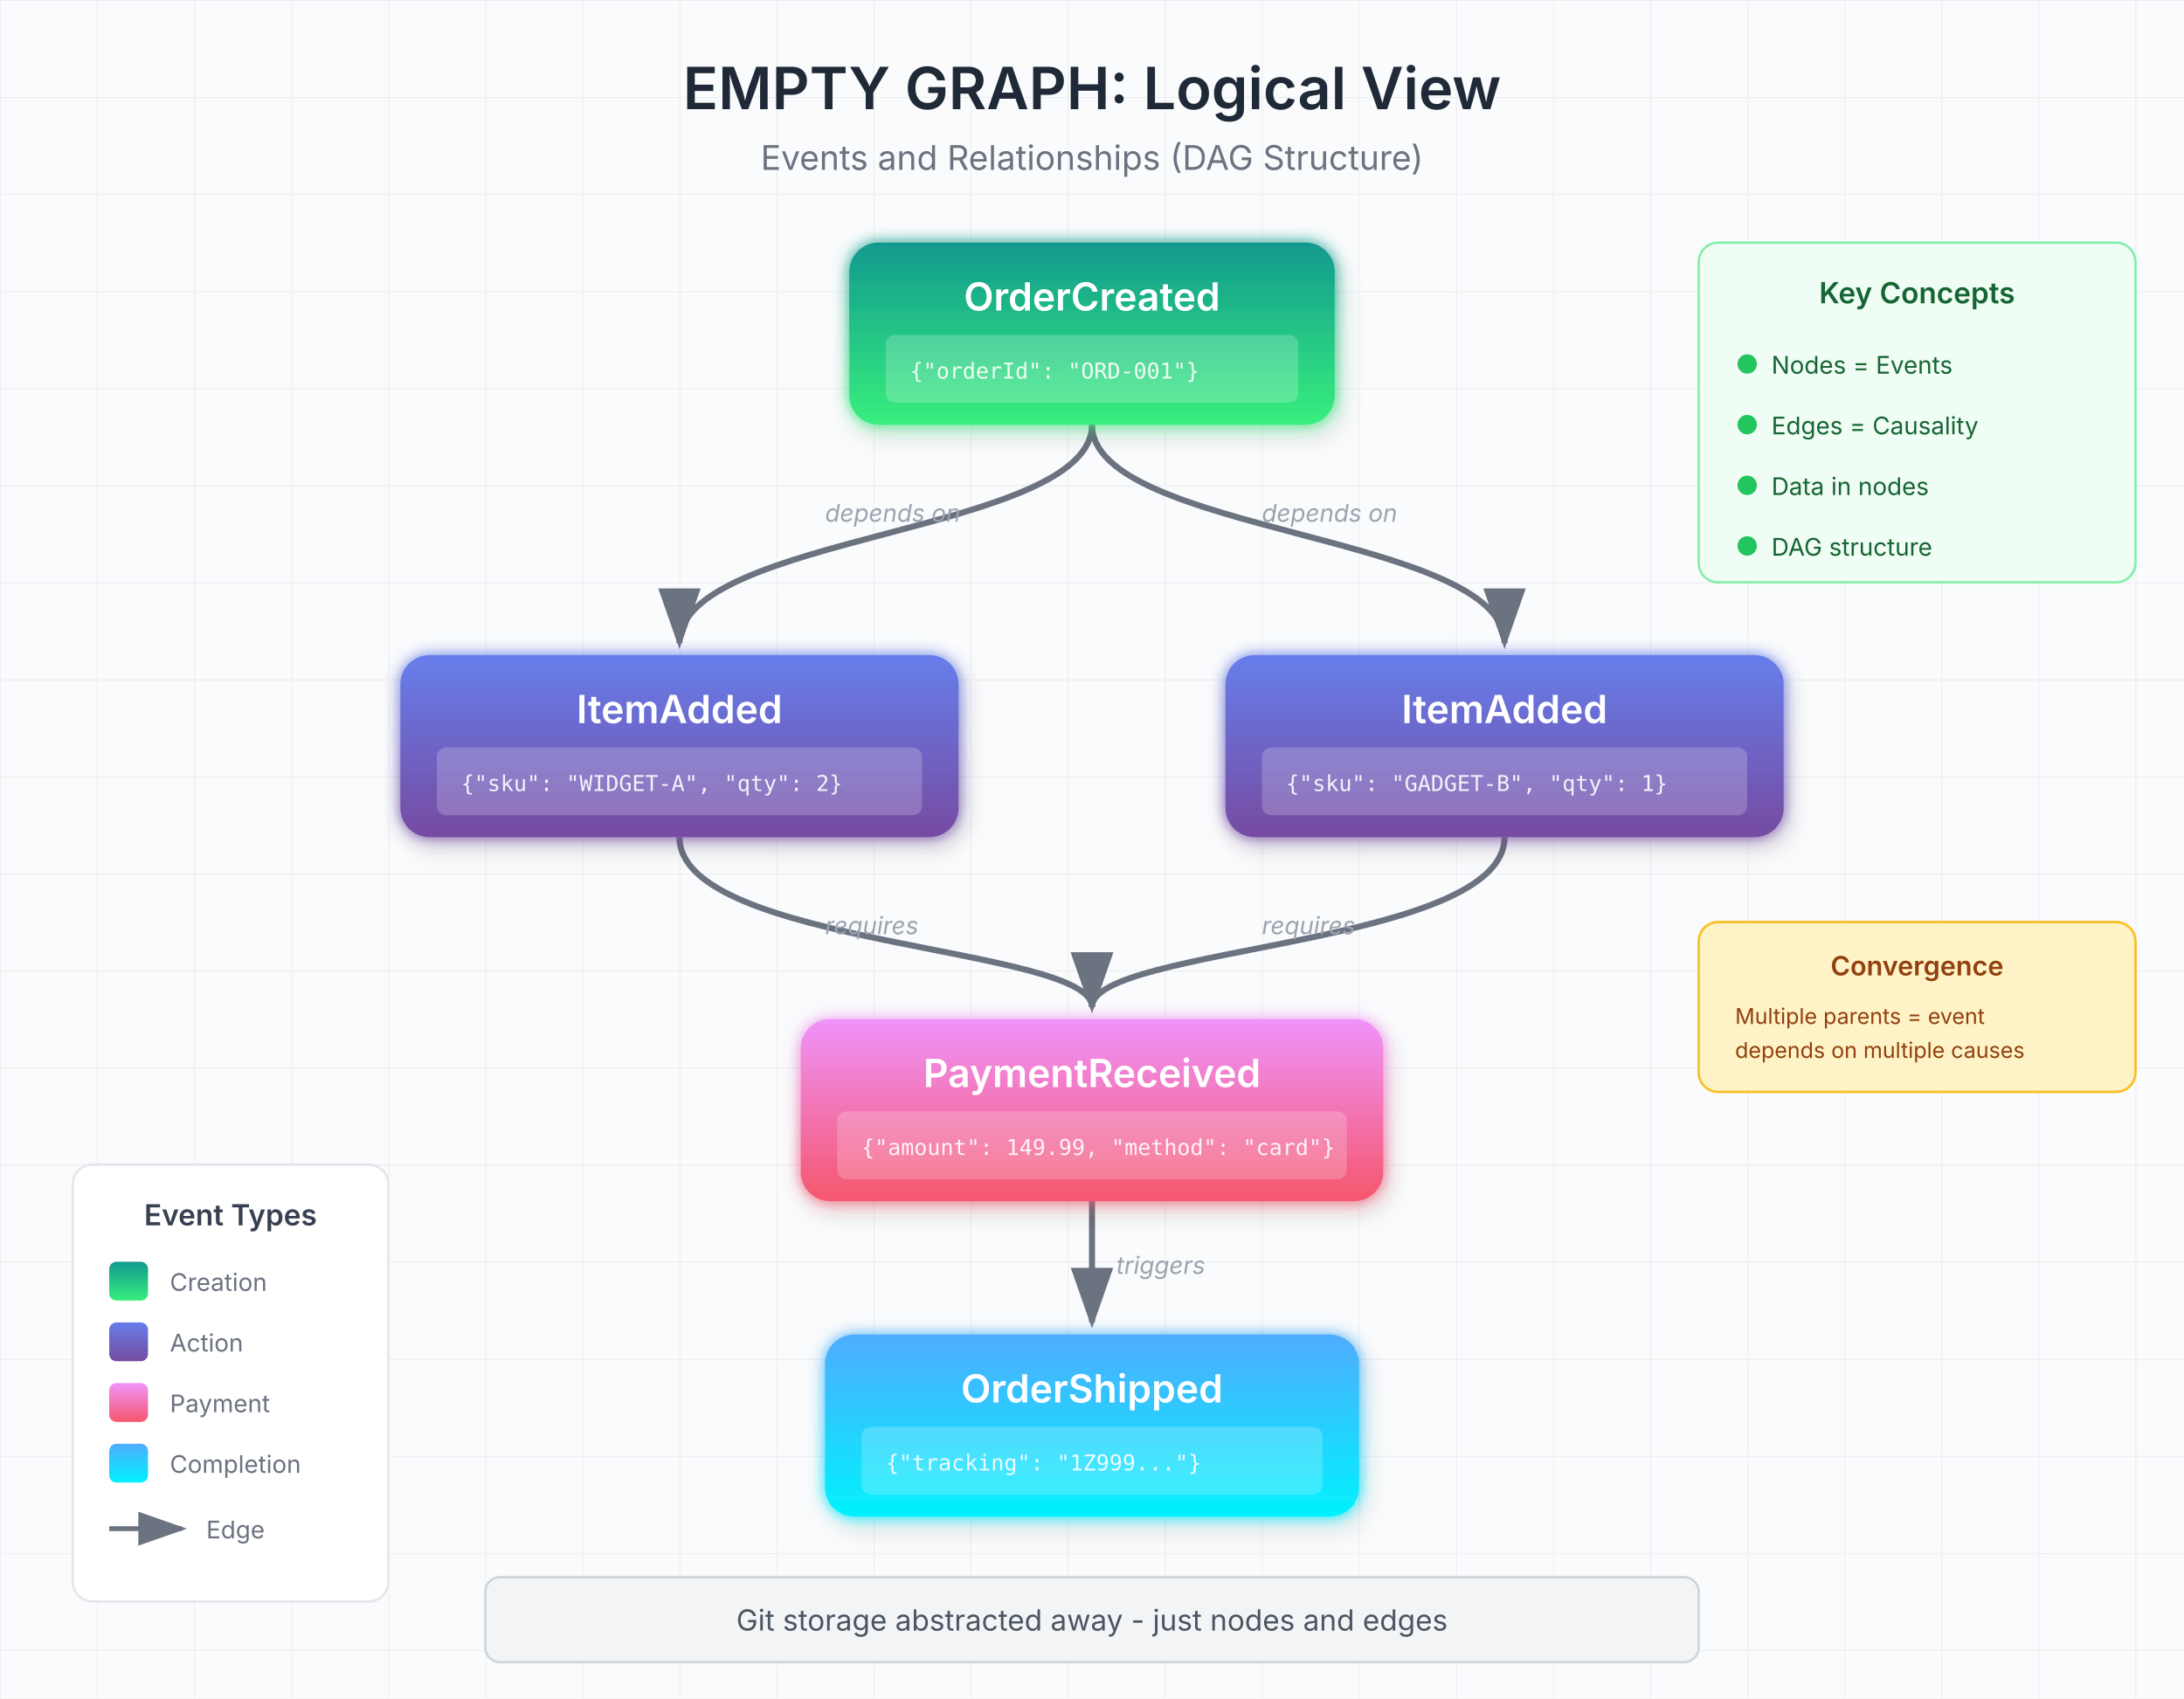
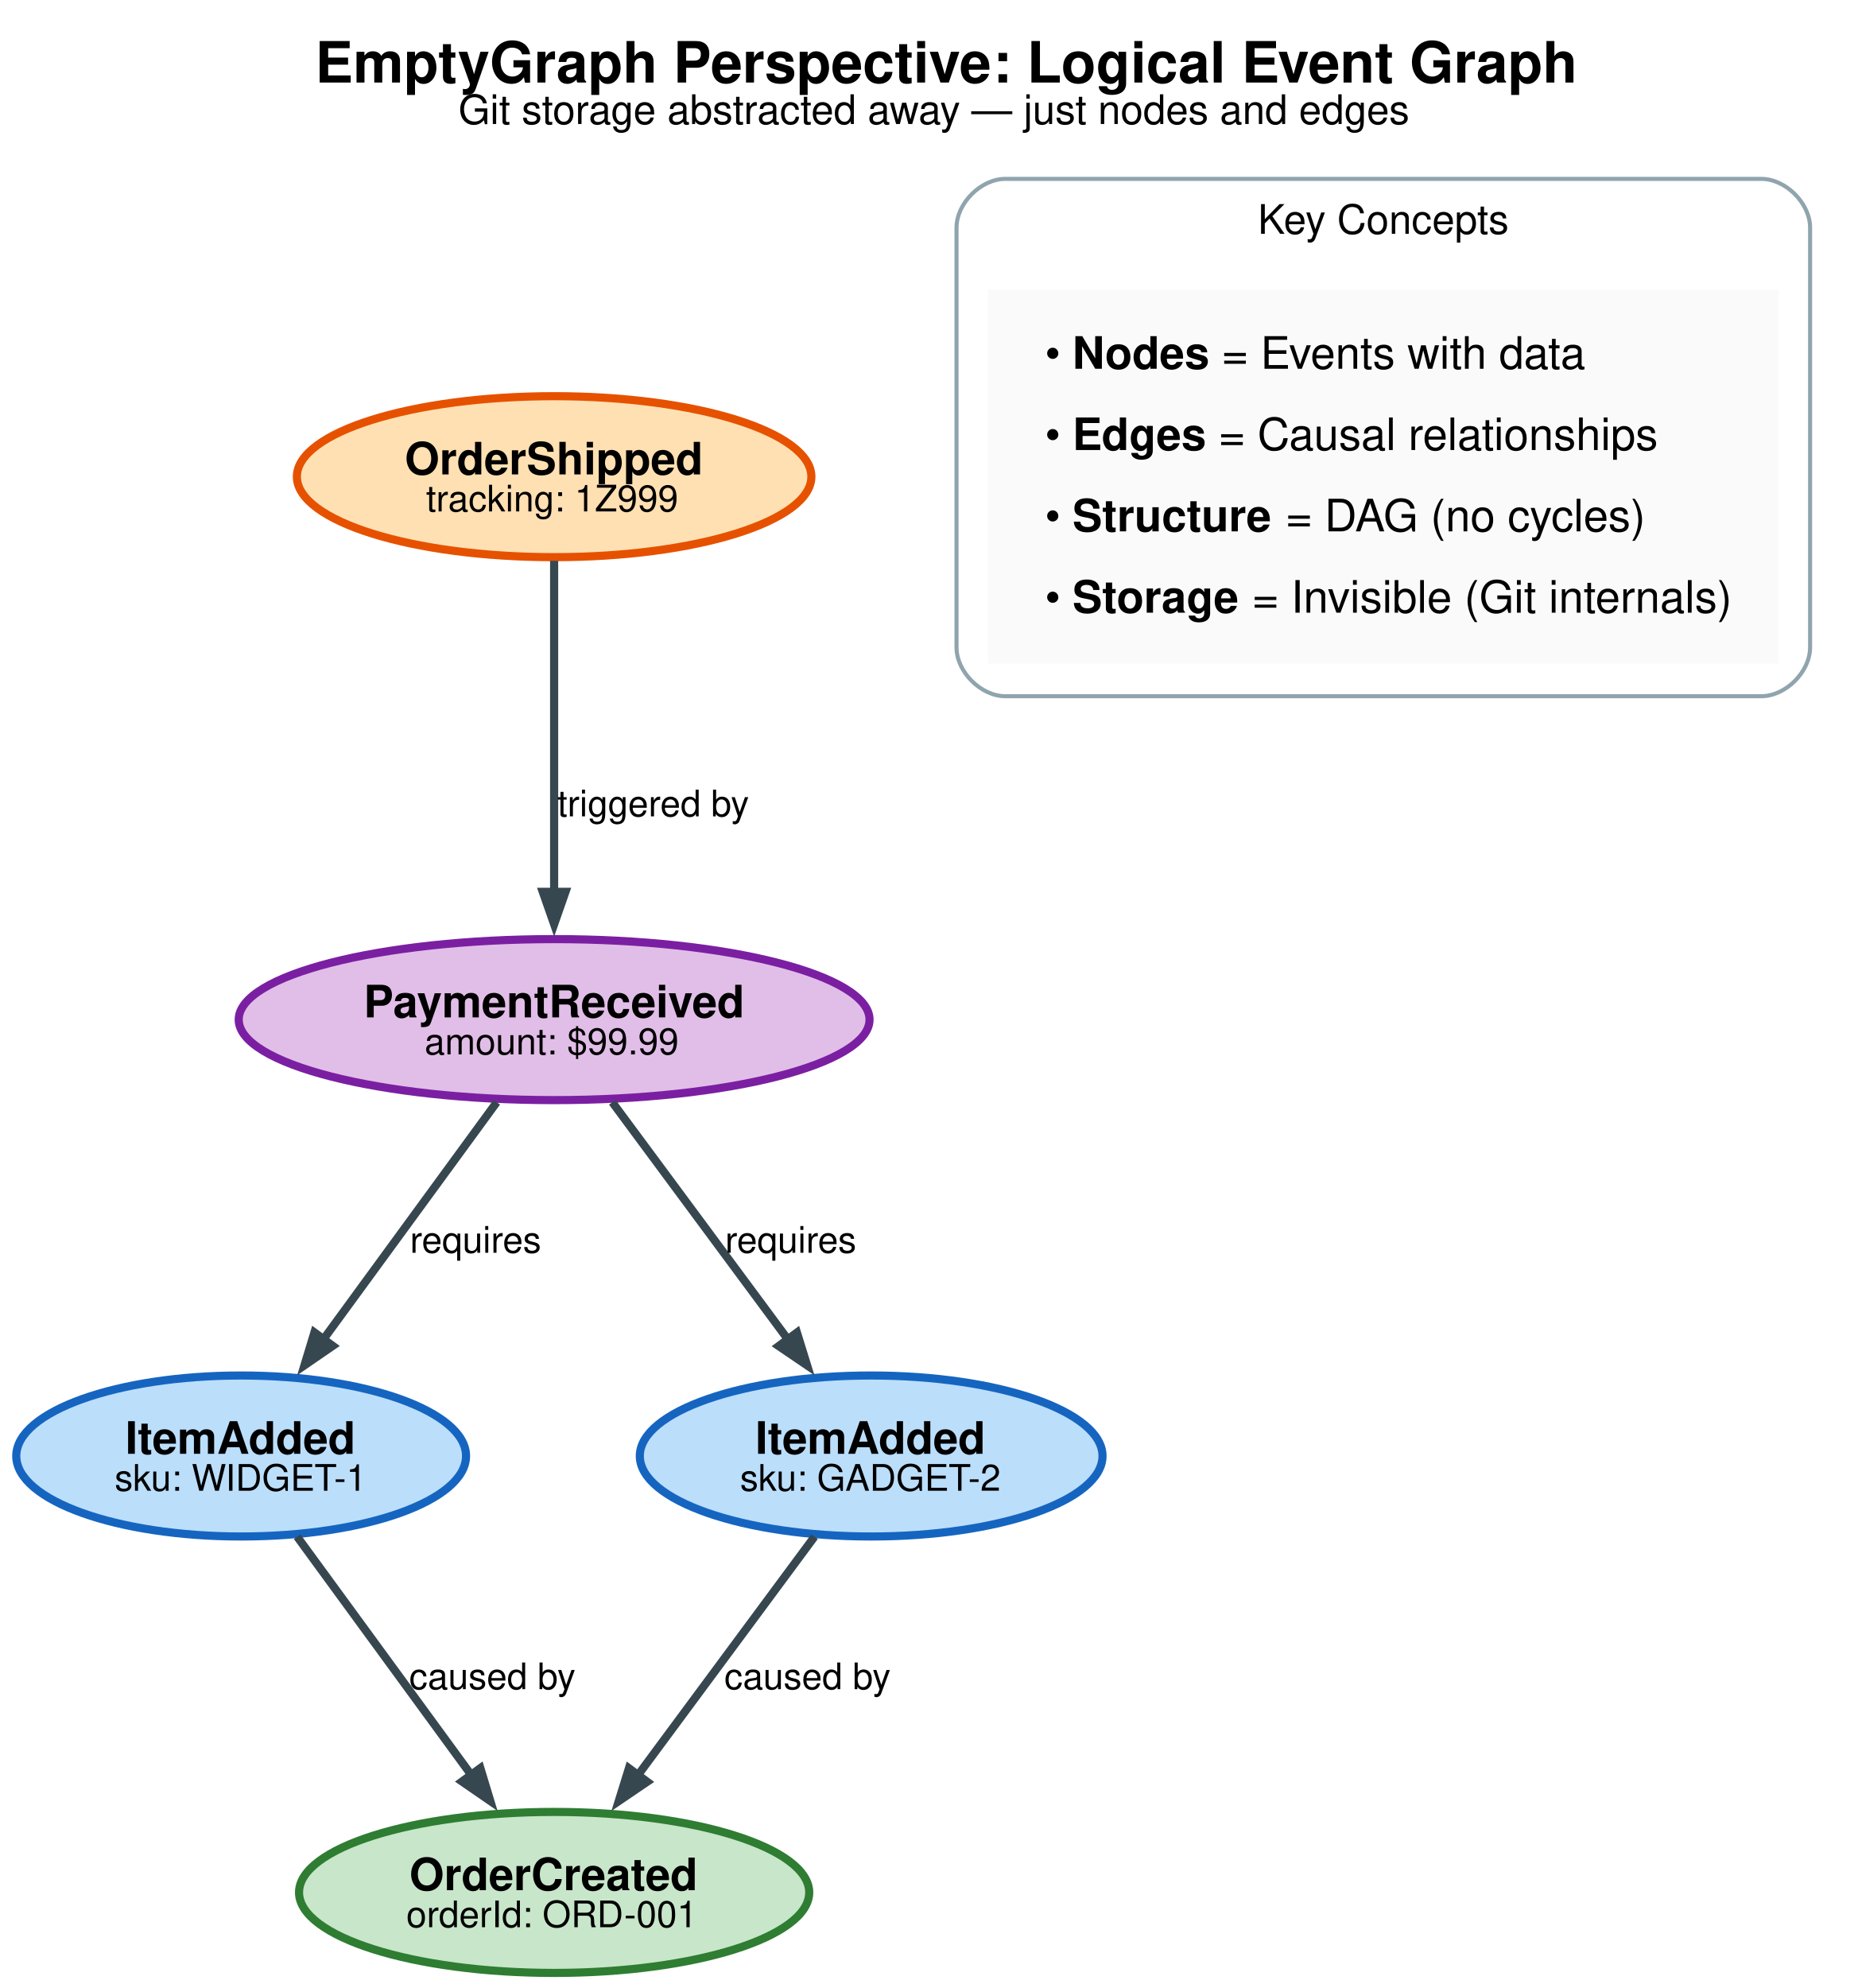
- <svg xmlns="http://www.w3.org/2000/svg" viewBox="0 0 900 700">
-   <defs>
-     <linearGradient id="nodeGradient" x1="0%" y1="0%" x2="0%" y2="100%">
-       <stop offset="0%" style="stop-color:#667eea;stop-opacity:1" />
-       <stop offset="100%" style="stop-color:#764ba2;stop-opacity:1" />
-     </linearGradient>
-     <linearGradient id="createGradient" x1="0%" y1="0%" x2="0%" y2="100%">
-       <stop offset="0%" style="stop-color:#11998e;stop-opacity:1" />
-       <stop offset="100%" style="stop-color:#38ef7d;stop-opacity:1" />
-     </linearGradient>
-     <linearGradient id="actionGradient" x1="0%" y1="0%" x2="0%" y2="100%">
-       <stop offset="0%" style="stop-color:#667eea;stop-opacity:1" />
-       <stop offset="100%" style="stop-color:#764ba2;stop-opacity:1" />
-     </linearGradient>
-     <linearGradient id="paymentGradient" x1="0%" y1="0%" x2="0%" y2="100%">
-       <stop offset="0%" style="stop-color:#f093fb;stop-opacity:1" />
-       <stop offset="100%" style="stop-color:#f5576c;stop-opacity:1" />
-     </linearGradient>
-     <linearGradient id="completeGradient" x1="0%" y1="0%" x2="0%" y2="100%">
-       <stop offset="0%" style="stop-color:#4facfe;stop-opacity:1" />
-       <stop offset="100%" style="stop-color:#00f2fe;stop-opacity:1" />
-     </linearGradient>
-     <marker id="arrowhead" markerWidth="10" markerHeight="7" refX="9" refY="3.5" orient="auto">
-       <polygon points="0 0, 10 3.5, 0 7" fill="#6b7280" />
-     </marker>
-     <filter id="glow" x="-50%" y="-50%" width="200%" height="200%">
-       <feGaussianBlur stdDeviation="3" result="coloredBlur" />
-       <feMerge>
-         <feMergeNode in="coloredBlur" />
-         <feMergeNode in="SourceGraphic" />
-       </feMerge>
-     </filter>
-     <filter id="shadow" x="-20%" y="-20%" width="140%" height="140%">
-       <feDropShadow dx="2" dy="4" stdDeviation="4" flood-color="#000" flood-opacity="0.15" />
-     </filter>
-   </defs>
-   <rect width="900" height="700" fill="#fafbfc" />
-   <pattern id="grid" width="40" height="40" patternUnits="userSpaceOnUse">
-     <path d="M 40 0 L 0 0 0 40" fill="none" stroke="#e5e7eb" stroke-width="0.5" />
-   </pattern>
-   <rect width="900" height="700" fill="url(#grid)" />
-   <text x="450" y="45" text-anchor="middle" font-family="system-ui, -apple-system, sans-serif" font-size="24" font-weight="600" fill="#1f2937">
-     EMPTY GRAPH: Logical View
-   </text>
-   <text x="450" y="70" text-anchor="middle" font-family="system-ui, -apple-system, sans-serif" font-size="14" fill="#6b7280">
-     Events and Relationships (DAG Structure)
-   </text>
-   <path d="M 450 175 C 450 220, 280 220, 280 265" fill="none" stroke="#6b7280" stroke-width="2.5" marker-end="url(#arrowhead)" />
-   <path d="M 450 175 C 450 220, 620 220, 620 265" fill="none" stroke="#6b7280" stroke-width="2.5" marker-end="url(#arrowhead)" />
-   <path d="M 280 345 C 280 390, 450 390, 450 415" fill="none" stroke="#6b7280" stroke-width="2.5" marker-end="url(#arrowhead)" />
-   <path d="M 620 345 C 620 390, 450 390, 450 415" fill="none" stroke="#6b7280" stroke-width="2.5" marker-end="url(#arrowhead)" />
-   <path d="M 450 495 L 450 545" fill="none" stroke="#6b7280" stroke-width="2.5" marker-end="url(#arrowhead)" />
-   <text x="340" y="215" font-family="system-ui, -apple-system, sans-serif" font-size="10" fill="#9ca3af" font-style="italic">depends on</text>
-   <text x="520" y="215" font-family="system-ui, -apple-system, sans-serif" font-size="10" fill="#9ca3af" font-style="italic">depends on</text>
-   <text x="340" y="385" font-family="system-ui, -apple-system, sans-serif" font-size="10" fill="#9ca3af" font-style="italic">requires</text>
-   <text x="520" y="385" font-family="system-ui, -apple-system, sans-serif" font-size="10" fill="#9ca3af" font-style="italic">requires</text>
-   <text x="460" y="525" font-family="system-ui, -apple-system, sans-serif" font-size="10" fill="#9ca3af" font-style="italic">triggers</text>
-   <g filter="url(#shadow)">
-     <rect x="350" y="100" width="200" height="75" rx="12" fill="url(#createGradient)" filter="url(#glow)" />
-     <text x="450" y="128" text-anchor="middle" font-family="system-ui, -apple-system, sans-serif" font-size="16" font-weight="600" fill="white">OrderCreated</text>
-     <rect x="365" y="138" width="170" height="28" rx="4" fill="rgba(255,255,255,0.2)" />
-     <text x="375" y="156" font-family="monospace" font-size="9" fill="rgba(255,255,255,0.9)">{"orderId": "ORD-001"}</text>
+ <svg xmlns="http://www.w3.org/2000/svg" width="457pt" height="489pt" viewBox="0.00 0.00 457.00 489.00">
+   <g id="graph0" class="graph" transform="scale(1 1) rotate(0) translate(4 485.29)">
+     <polygon fill="white" stroke="none" points="-4,4 -4,-485.29 453.33,-485.29 453.33,4 -4,4" />
+     <text xml:space="preserve" text-anchor="start" x="73.54" y="-464.99" font-family="Helvetica,sans-Serif" font-weight="bold" font-size="14.00">EmptyGraph Perspective: Logical Event Graph</text>
+     <text xml:space="preserve" text-anchor="start" x="108.79" y="-454.79" font-family="Helvetica,sans-Serif" font-size="10.00">Git storage abstracted away — just nodes and edges</text>
+     <g id="clust1" class="cluster">
+       <path fill="white" stroke="#90a4ae" d="M243.33,-314.04C243.33,-314.04 429.33,-314.04 429.33,-314.04 435.33,-314.04 441.33,-320.04 441.33,-326.04 441.33,-326.04 441.33,-429.29 441.33,-429.29 441.33,-435.29 435.33,-441.29 429.33,-441.29 429.33,-441.29 243.33,-441.29 243.33,-441.29 237.33,-441.29 231.33,-435.29 231.33,-429.29 231.33,-429.29 231.33,-326.04 231.33,-326.04 231.33,-320.04 237.33,-314.04 243.33,-314.04" />
+       <text xml:space="preserve" text-anchor="middle" x="336.33" y="-427.79" font-family="Helvetica,sans-Serif" font-size="10.00">Key Concepts</text>
+     </g>
+     <g id="node1" class="node">
+       <ellipse fill="#c8e6c9" stroke="#2e7d32" stroke-width="2" cx="132.33" cy="-19.8" rx="62.76" ry="19.8" />
+       <text xml:space="preserve" text-anchor="start" x="96.71" y="-20.35" font-family="Helvetica,sans-Serif" font-weight="bold" font-size="11.00">OrderCreated</text>
+       <text xml:space="preserve" text-anchor="start" x="95.96" y="-11.25" font-family="Helvetica,sans-Serif" font-size="9.00">orderId: ORD-001</text>
+     </g>
+     <g id="node2" class="node">
+       <ellipse fill="#bbdefb" stroke="#1565c0" stroke-width="2" cx="55.33" cy="-127.15" rx="55.33" ry="19.8" />
+       <text xml:space="preserve" text-anchor="start" x="26.83" y="-127.7" font-family="Helvetica,sans-Serif" font-weight="bold" font-size="11.00">ItemAdded</text>
+       <text xml:space="preserve" text-anchor="start" x="24.21" y="-118.6" font-family="Helvetica,sans-Serif" font-size="9.00">sku: WIDGET-1</text>
+     </g>
+     <g id="edge1" class="edge">
+       <path fill="none" stroke="#37474f" stroke-width="2" d="M69.1,-107.31C81.01,-91.01 98.41,-67.21 111.94,-48.69" />
+       <polygon fill="#37474f" stroke="#37474f" stroke-width="2" points="114.18,-50.38 116.64,-42.27 109.66,-47.08 114.18,-50.38" />
+       <text xml:space="preserve" text-anchor="middle" x="117.14" y="-69.8" font-family="Helvetica,sans-Serif" font-size="9.00">caused by</text>
+     </g>
+     <g id="node3" class="node">
+       <ellipse fill="#bbdefb" stroke="#1565c0" stroke-width="2" cx="210.33" cy="-127.15" rx="56.92" ry="19.8" />
+       <text xml:space="preserve" text-anchor="start" x="181.83" y="-127.7" font-family="Helvetica,sans-Serif" font-weight="bold" font-size="11.00">ItemAdded</text>
+       <text xml:space="preserve" text-anchor="start" x="178.08" y="-118.6" font-family="Helvetica,sans-Serif" font-size="9.00">sku: GADGET-2</text>
+     </g>
+     <g id="edge2" class="edge">
+       <path fill="none" stroke="#37474f" stroke-width="2" d="M196.39,-107.31C184.26,-90.94 166.53,-66.99 152.8,-48.44" />
+       <polygon fill="#37474f" stroke="#37474f" stroke-width="2" points="155.23,-47.02 148.22,-42.26 150.73,-50.35 155.23,-47.02" />
+       <text xml:space="preserve" text-anchor="middle" x="194.67" y="-69.8" font-family="Helvetica,sans-Serif" font-size="9.00">caused by</text>
+     </g>
+     <g id="node4" class="node">
+       <ellipse fill="#e1bee7" stroke="#7b1fa2" stroke-width="2" cx="132.33" cy="-234.49" rx="77.6" ry="19.8" />
+       <text xml:space="preserve" text-anchor="start" x="85.46" y="-235.04" font-family="Helvetica,sans-Serif" font-weight="bold" font-size="11.00">PaymentReceived</text>
+       <text xml:space="preserve" text-anchor="start" x="100.46" y="-225.94" font-family="Helvetica,sans-Serif" font-size="9.00">amount: $99.99</text>
+     </g>
+     <g id="edge3" class="edge">
+       <path fill="none" stroke="#37474f" stroke-width="2" d="M118.21,-214.17C106.25,-197.81 88.96,-174.15 75.53,-155.79" />
+       <polygon fill="#37474f" stroke="#37474f" stroke-width="2" points="77.87,-154.24 70.89,-149.44 73.35,-157.55 77.87,-154.24" />
+       <text xml:space="preserve" text-anchor="middle" x="113.01" y="-177.15" font-family="Helvetica,sans-Serif" font-size="9.00">requires</text>
+     </g>
+     <g id="edge4" class="edge">
+       <path fill="none" stroke="#37474f" stroke-width="2" d="M146.64,-214.17C158.75,-197.81 176.27,-174.15 189.87,-155.79" />
+       <polygon fill="#37474f" stroke="#37474f" stroke-width="2" points="192.07,-157.52 194.58,-149.43 187.57,-154.19 192.07,-157.52" />
+       <text xml:space="preserve" text-anchor="middle" x="190.54" y="-177.15" font-family="Helvetica,sans-Serif" font-size="9.00">requires</text>
+     </g>
+     <g id="node5" class="node">
+       <ellipse fill="#ffe0b2" stroke="#e65100" stroke-width="2" cx="132.33" cy="-368.04" rx="63.29" ry="19.8" />
+       <text xml:space="preserve" text-anchor="start" x="95.58" y="-368.59" font-family="Helvetica,sans-Serif" font-weight="bold" font-size="11.00">OrderShipped</text>
+       <text xml:space="preserve" text-anchor="start" x="100.83" y="-359.49" font-family="Helvetica,sans-Serif" font-size="9.00">tracking: 1Z999</text>
+     </g>
+     <g id="edge5" class="edge">
+       <path fill="none" stroke="#37474f" stroke-width="2" d="M132.33,-347.35C132.33,-325.72 132.33,-290.73 132.33,-265.64" />
+       <polygon fill="#37474f" stroke="#37474f" stroke-width="2" points="135.13,-265.92 132.33,-257.92 129.53,-265.92 135.13,-265.92" />
+       <text xml:space="preserve" text-anchor="middle" x="156.71" y="-284.49" font-family="Helvetica,sans-Serif" font-size="9.00">triggered by</text>
+     </g>
+     <g id="node6" class="node">
+       <polygon fill="#fafafa" stroke="none" stroke-width="2" points="433.58,-414.04 239.08,-414.04 239.08,-322.04 433.58,-322.04 433.58,-414.04" />
+       <text xml:space="preserve" text-anchor="start" x="253.08" y="-394.59" font-family="Helvetica,sans-Serif" font-size="11.00">• </text>
+       <text xml:space="preserve" text-anchor="start" x="259.83" y="-394.59" font-family="Helvetica,sans-Serif" font-weight="bold" font-size="11.00">Nodes</text>
+       <text xml:space="preserve" text-anchor="start" x="293.58" y="-394.59" font-family="Helvetica,sans-Serif" font-size="11.00"> = Events with data</text>
+       <text xml:space="preserve" text-anchor="start" x="253.08" y="-374.59" font-family="Helvetica,sans-Serif" font-size="11.00">• </text>
+       <text xml:space="preserve" text-anchor="start" x="259.83" y="-374.59" font-family="Helvetica,sans-Serif" font-weight="bold" font-size="11.00">Edges</text>
+       <text xml:space="preserve" text-anchor="start" x="292.83" y="-374.59" font-family="Helvetica,sans-Serif" font-size="11.00"> = Causal relationships</text>
+       <text xml:space="preserve" text-anchor="start" x="253.08" y="-354.59" font-family="Helvetica,sans-Serif" font-size="11.00">• </text>
+       <text xml:space="preserve" text-anchor="start" x="259.83" y="-354.59" font-family="Helvetica,sans-Serif" font-weight="bold" font-size="11.00">Structure</text>
+       <text xml:space="preserve" text-anchor="start" x="309.33" y="-354.59" font-family="Helvetica,sans-Serif" font-size="11.00"> = DAG (no cycles)</text>
+       <text xml:space="preserve" text-anchor="start" x="253.08" y="-334.59" font-family="Helvetica,sans-Serif" font-size="11.00">• </text>
+       <text xml:space="preserve" text-anchor="start" x="259.83" y="-334.59" font-family="Helvetica,sans-Serif" font-weight="bold" font-size="11.00">Storage</text>
+       <text xml:space="preserve" text-anchor="start" x="301.08" y="-334.59" font-family="Helvetica,sans-Serif" font-size="11.00"> = Invisible (Git internals)</text>
+     </g>
  </g>
-   <g filter="url(#shadow)">
-     <rect x="165" y="270" width="230" height="75" rx="12" fill="url(#actionGradient)" filter="url(#glow)" />
-     <text x="280" y="298" text-anchor="middle" font-family="system-ui, -apple-system, sans-serif" font-size="16" font-weight="600" fill="white">ItemAdded</text>
-     <rect x="180" y="308" width="200" height="28" rx="4" fill="rgba(255,255,255,0.2)" />
-     <text x="190" y="326" font-family="monospace" font-size="9" fill="rgba(255,255,255,0.9)">{"sku": "WIDGET-A", "qty": 2}</text>
-   </g>
-   <g filter="url(#shadow)">
-     <rect x="505" y="270" width="230" height="75" rx="12" fill="url(#actionGradient)" filter="url(#glow)" />
-     <text x="620" y="298" text-anchor="middle" font-family="system-ui, -apple-system, sans-serif" font-size="16" font-weight="600" fill="white">ItemAdded</text>
-     <rect x="520" y="308" width="200" height="28" rx="4" fill="rgba(255,255,255,0.2)" />
-     <text x="530" y="326" font-family="monospace" font-size="9" fill="rgba(255,255,255,0.9)">{"sku": "GADGET-B", "qty": 1}</text>
-   </g>
-   <g filter="url(#shadow)">
-     <rect x="330" y="420" width="240" height="75" rx="12" fill="url(#paymentGradient)" filter="url(#glow)" />
-     <text x="450" y="448" text-anchor="middle" font-family="system-ui, -apple-system, sans-serif" font-size="16" font-weight="600" fill="white">PaymentReceived</text>
-     <rect x="345" y="458" width="210" height="28" rx="4" fill="rgba(255,255,255,0.2)" />
-     <text x="355" y="476" font-family="monospace" font-size="9" fill="rgba(255,255,255,0.9)">{"amount": 149.99, "method": "card"}</text>
-   </g>
-   <g filter="url(#shadow)">
-     <rect x="340" y="550" width="220" height="75" rx="12" fill="url(#completeGradient)" filter="url(#glow)" />
-     <text x="450" y="578" text-anchor="middle" font-family="system-ui, -apple-system, sans-serif" font-size="16" font-weight="600" fill="white">OrderShipped</text>
-     <rect x="355" y="588" width="190" height="28" rx="4" fill="rgba(255,255,255,0.2)" />
-     <text x="365" y="606" font-family="monospace" font-size="9" fill="rgba(255,255,255,0.9)">{"tracking": "1Z999..."}</text>
-   </g>
-   <g transform="translate(30, 480)">
-     <rect x="0" y="0" width="130" height="180" rx="8" fill="white" stroke="#e5e7eb" stroke-width="1" />
-     <text x="65" y="25" text-anchor="middle" font-family="system-ui, -apple-system, sans-serif" font-size="12" font-weight="600" fill="#374151">Event Types</text>
-     <rect x="15" y="40" width="16" height="16" rx="3" fill="url(#createGradient)" />
-     <text x="40" y="52" font-family="system-ui, -apple-system, sans-serif" font-size="10" fill="#6b7280">Creation</text>
-     <rect x="15" y="65" width="16" height="16" rx="3" fill="url(#actionGradient)" />
-     <text x="40" y="77" font-family="system-ui, -apple-system, sans-serif" font-size="10" fill="#6b7280">Action</text>
-     <rect x="15" y="90" width="16" height="16" rx="3" fill="url(#paymentGradient)" />
-     <text x="40" y="102" font-family="system-ui, -apple-system, sans-serif" font-size="10" fill="#6b7280">Payment</text>
-     <rect x="15" y="115" width="16" height="16" rx="3" fill="url(#completeGradient)" />
-     <text x="40" y="127" font-family="system-ui, -apple-system, sans-serif" font-size="10" fill="#6b7280">Completion</text>
-     <line x1="15" y1="150" x2="45" y2="150" stroke="#6b7280" stroke-width="2" marker-end="url(#arrowhead)" />
-     <text x="55" y="154" font-family="system-ui, -apple-system, sans-serif" font-size="10" fill="#6b7280">Edge</text>
-   </g>
-   <g transform="translate(700, 100)">
-     <rect x="0" y="0" width="180" height="140" rx="8" fill="#f0fdf4" stroke="#86efac" stroke-width="1" />
-     <text x="90" y="25" text-anchor="middle" font-family="system-ui, -apple-system, sans-serif" font-size="12" font-weight="600" fill="#166534">Key Concepts</text>
-     <circle cx="20" cy="50" r="4" fill="#22c55e" />
-     <text x="30" y="54" font-family="system-ui, -apple-system, sans-serif" font-size="10" fill="#166534">Nodes = Events</text>
-     <circle cx="20" cy="75" r="4" fill="#22c55e" />
-     <text x="30" y="79" font-family="system-ui, -apple-system, sans-serif" font-size="10" fill="#166534">Edges = Causality</text>
-     <circle cx="20" cy="100" r="4" fill="#22c55e" />
-     <text x="30" y="104" font-family="system-ui, -apple-system, sans-serif" font-size="10" fill="#166534">Data in nodes</text>
-     <circle cx="20" cy="125" r="4" fill="#22c55e" />
-     <text x="30" y="129" font-family="system-ui, -apple-system, sans-serif" font-size="10" fill="#166534">DAG structure</text>
-   </g>
-   <g transform="translate(700, 380)">
-     <rect x="0" y="0" width="180" height="70" rx="8" fill="#fef3c7" stroke="#fbbf24" stroke-width="1" />
-     <text x="90" y="22" text-anchor="middle" font-family="system-ui, -apple-system, sans-serif" font-size="11" font-weight="600" fill="#92400e">Convergence</text>
-     <text x="15" y="42" font-family="system-ui, -apple-system, sans-serif" font-size="9" fill="#92400e">Multiple parents = event</text>
-     <text x="15" y="56" font-family="system-ui, -apple-system, sans-serif" font-size="9" fill="#92400e">depends on multiple causes</text>
-   </g>
-   <rect x="200" y="650" width="500" height="35" rx="6" fill="#f3f4f6" stroke="#d1d5db" stroke-width="1" />
-   <text x="450" y="672" text-anchor="middle" font-family="system-ui, -apple-system, sans-serif" font-size="12" fill="#4b5563">
-     Git storage abstracted away - just nodes and edges
-   </text>
</svg>
